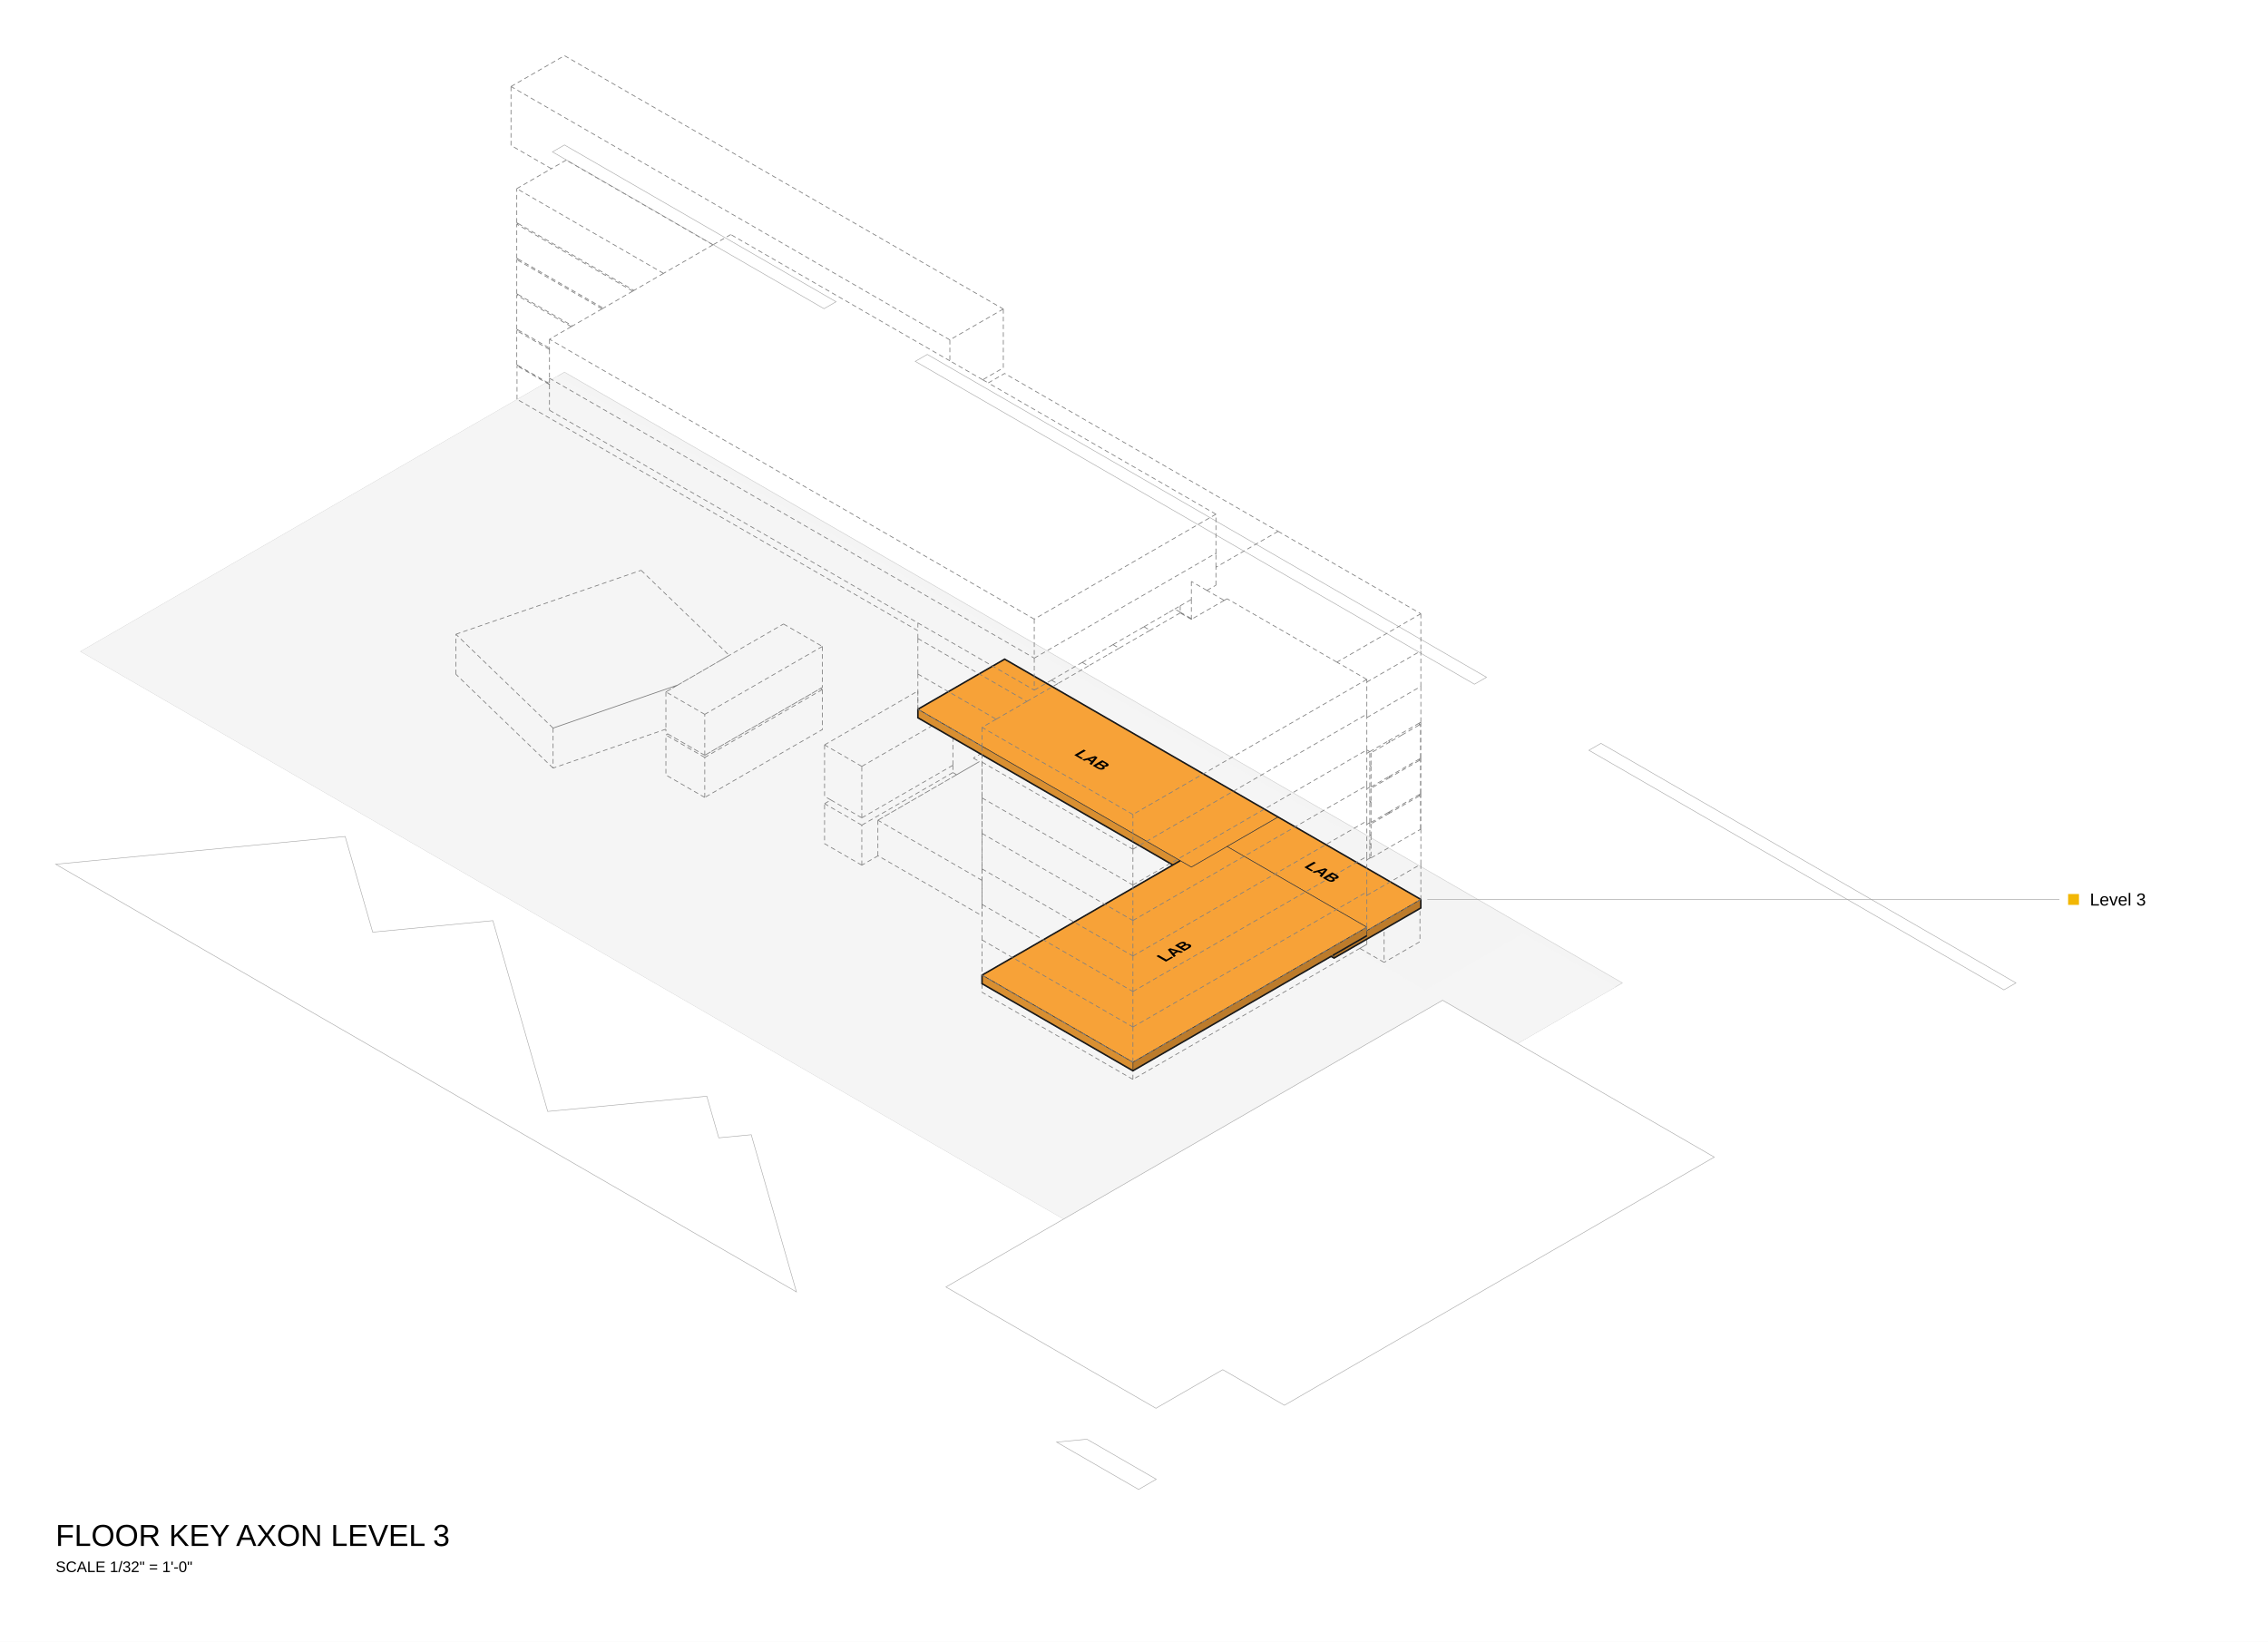
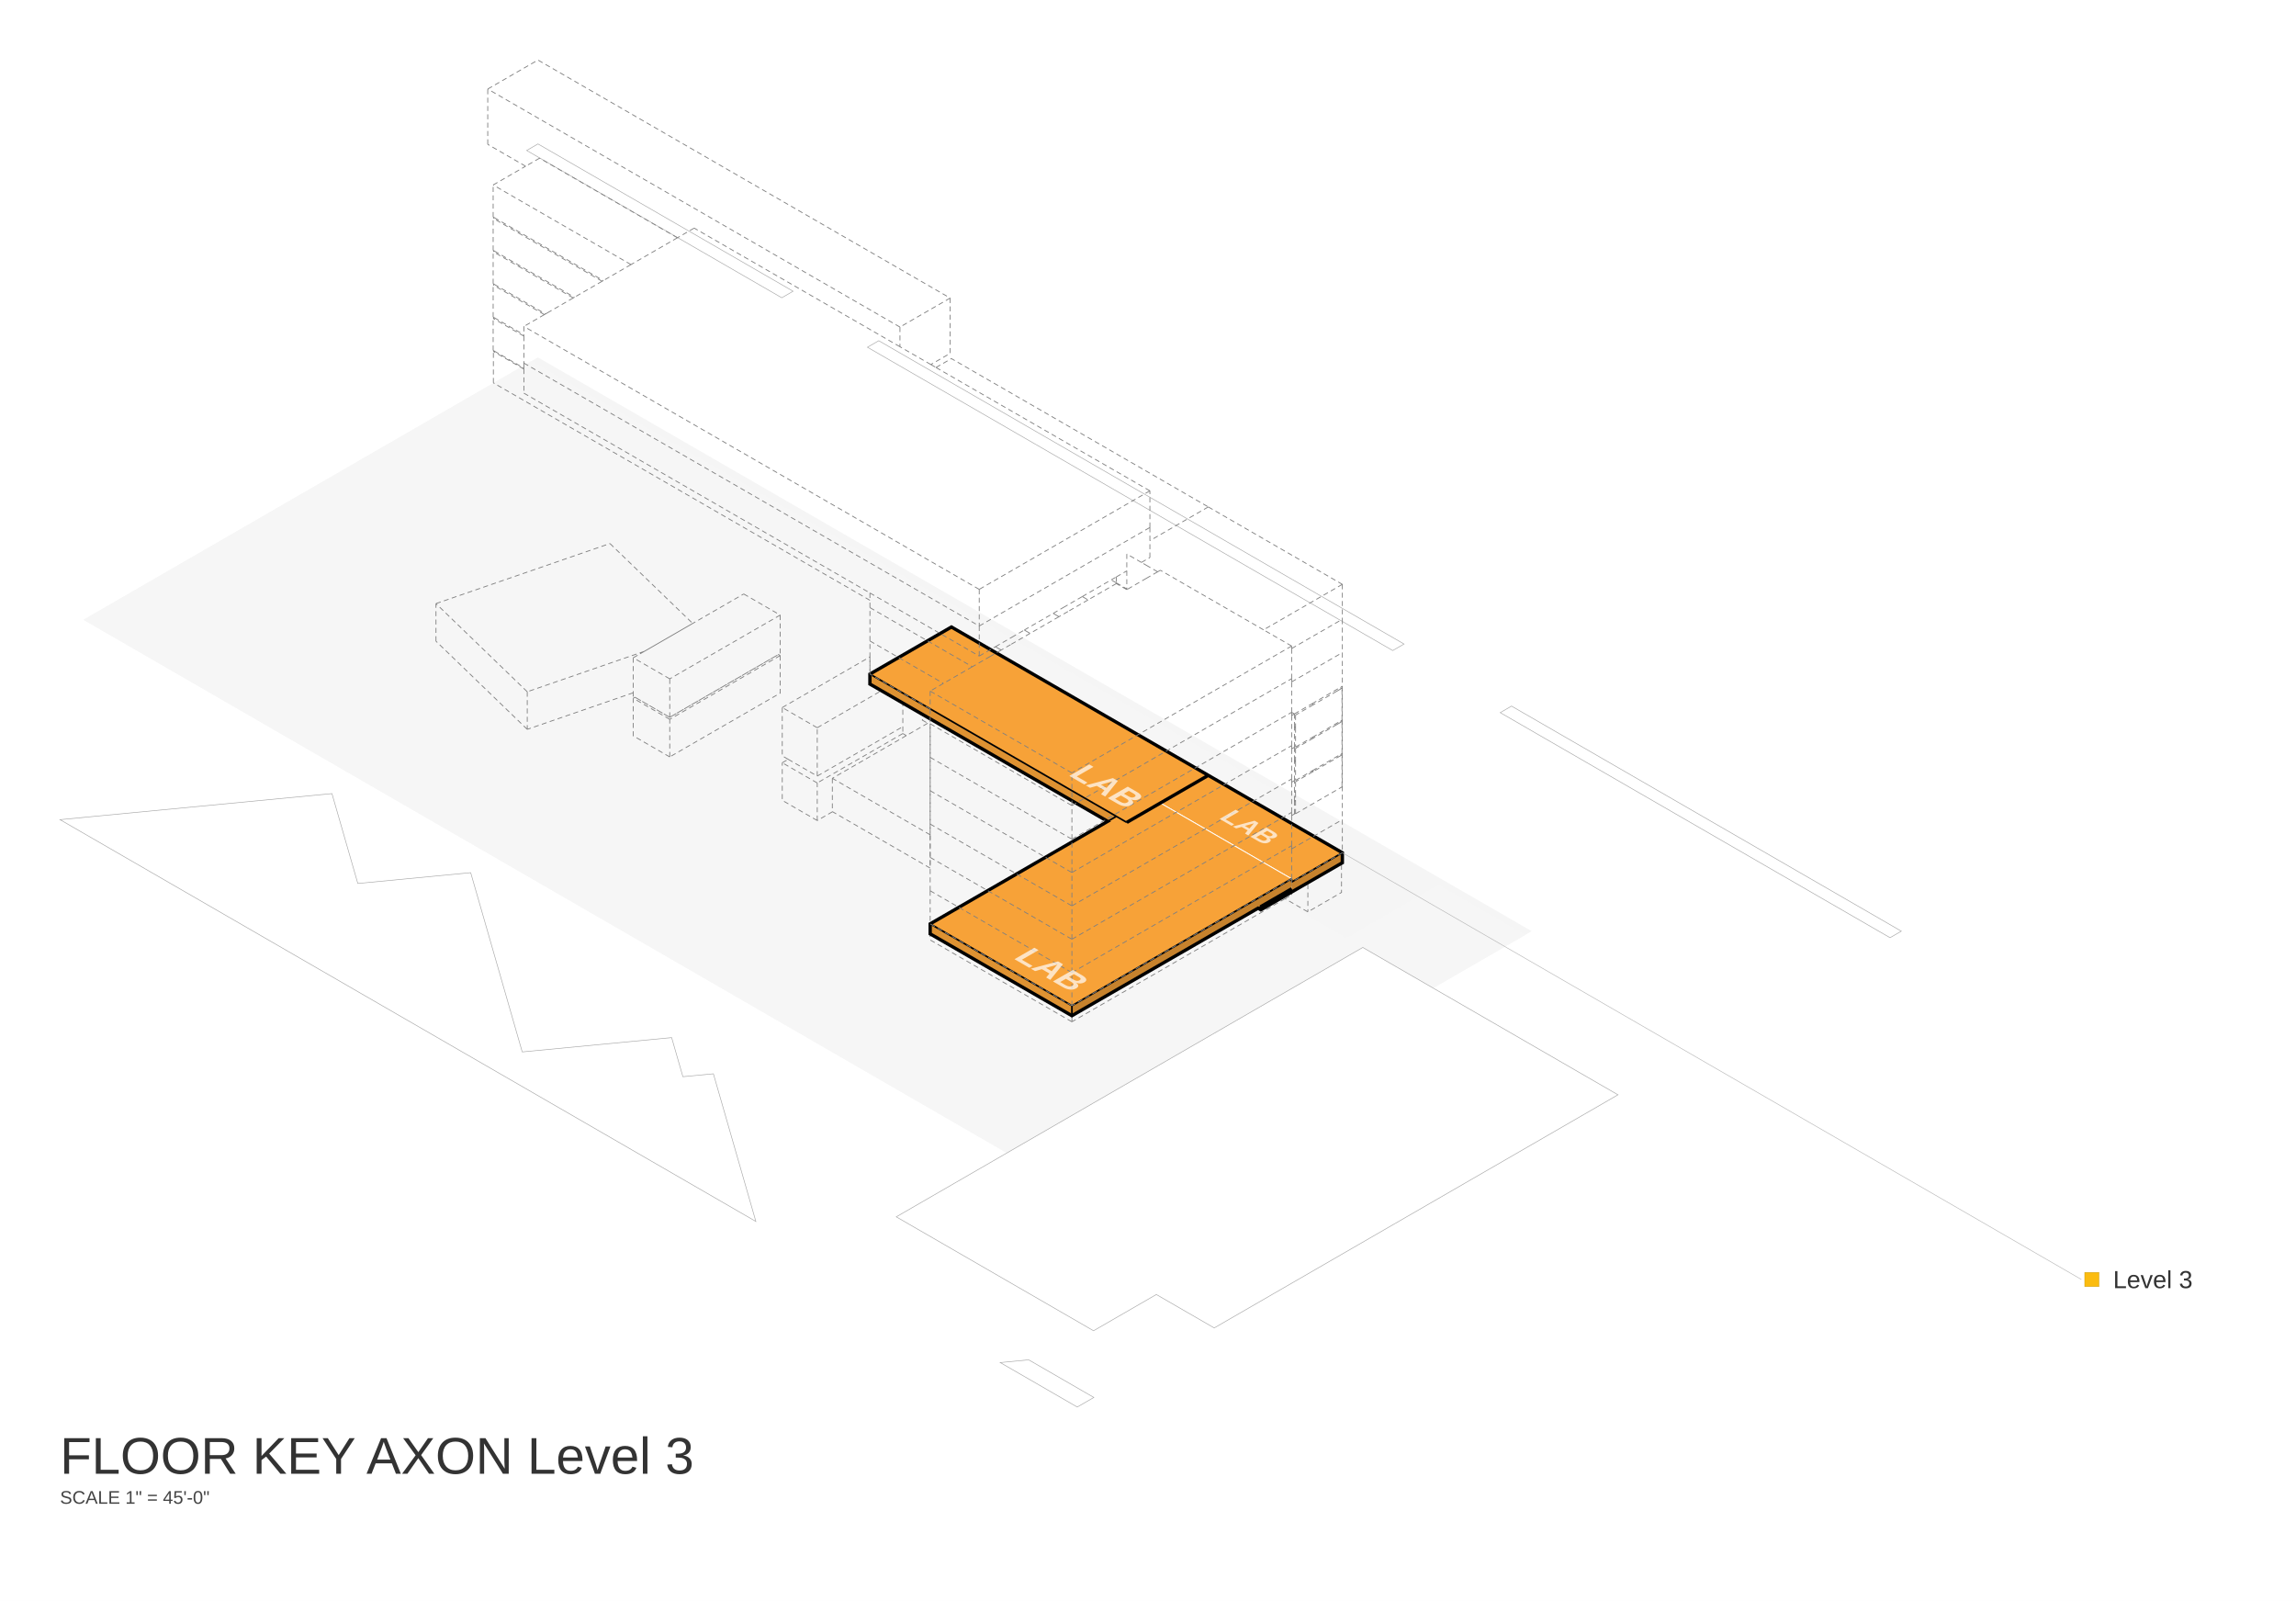
- <svg xmlns="http://www.w3.org/2000/svg" width="1467" height="1062" viewBox="0 0 1467 1062">
+ <svg xmlns="http://www.w3.org/2000/svg" width="1377" height="960" viewBox="0 0 1377 960">
  <rect width="100%" height="100%" fill="#FFFFFF" />
  <g id="AXON_SITE">
-     <path id="AXK_L3_SITE" fill="#F4F4F4" stroke="#CCCCCC" stroke-width="0.35" fill-rule="evenodd" d="M736.469,816.464 L52.187,421.397 L365.113,240.731 L1049.395,635.798 Z" />
-     <path id="AXK_L3_BG_000" fill="#F5F5F5" stroke="none" stroke-width="0.35" fill-rule="evenodd" d="M360.764,243.241 L871.797,538.283 L869.84,539.413 L868.597,540.131 L808.293,574.947 L921.776,640.466 L982.081,605.65 L983.5,604.83 L985.28,603.802 L1045.047,638.308 L736.469,816.464 L52.187,421.397 Z" />
+     <path id="AXK_L3_SITE" fill="#F5F5F5" stroke="none" stroke-width="0" fill-rule="evenodd" d="M646.061,715.731 L50.097,371.655 L322.635,214.307 L918.598,558.383 Z" />
+     <path id="AXK_L3_BG_000" fill="#F6F6F6" stroke="none" stroke-width="0.35" fill-rule="evenodd" d="M318.848,216.493 L763.922,473.454 L762.217,474.439 L761.135,475.063 L708.615,505.386 L807.451,562.449 L859.972,532.126 L861.208,531.412 L862.758,530.517 L914.811,560.569 L646.061,715.731 L50.097,371.655 Z" />
  </g>
  <g id="AXON_CONTEXT">
-     <path id="AXK_L3_CONTEXT_001" fill="#FFFFFF" stroke="#A6A6A6" stroke-width="0.35" fill-rule="evenodd" d="M36,559.02 L59.087,556.799 L223.26,541.068 L241.059,602.955 L318.792,595.506 L354.282,718.934 L457.174,709.074 L464.915,735.994 L485.924,733.984 L503.27,794.302 L515.168,835.665 Z M683.428,932.809 L703.026,930.93 L747.895,956.835 L736.469,963.432 Z" />
-     <path id="AXK_L3_CONTEXT_002" fill="#FFFFFF" stroke="#A6A6A6" stroke-width="0.35" fill-rule="evenodd" d="M1296.171,640.291 L1198.67,584 L1027.743,485.316 L1035.526,480.823 L1303.953,635.798 Z" />
-     <path id="AXK_L3_CONTEXT_003" fill="#FFFFFF" stroke="#A6A6A6" stroke-width="0.35" fill-rule="evenodd" d="M961.499,438.084 L953.716,442.577 L592.006,233.745 L599.789,229.252 Z M540.784,195.186 L533.002,199.679 L357.33,98.256 L365.113,93.763 Z" />
-     <path id="AXK_L3_CONTEXT_004" fill="#FFFFFF" stroke="#A6A6A6" stroke-width="0.35" fill-rule="evenodd" d="M830.79,908.976 L790.927,885.961 L747.702,910.917 L613.522,833.449 L611.847,832.481 L652.316,809.117 L890.411,671.654 L922.434,653.165 L933.103,647.005 L1108.822,748.456 Z" />
+     <path id="AXK_L3_CONTEXT_001" fill="#FFFFFF" stroke="#A6A6A6" stroke-width="0.35" fill-rule="evenodd" d="M36,491.515 L56.107,489.58 L199.09,475.88 L214.593,529.779 L282.293,523.291 L313.201,630.789 L402.814,622.201 L409.556,645.647 L427.854,643.897 L442.96,696.429 L453.323,732.454 Z M599.866,817.059 L616.934,815.423 L656.012,837.985 L646.061,843.73 Z" />
+     <path id="AXK_L3_CONTEXT_002" fill="#FFFFFF" stroke="#A6A6A6" stroke-width="0.35" fill-rule="evenodd" d="M1133.523,562.296 L1048.607,513.27 L899.741,427.324 L906.519,423.41 L1140.301,558.383 Z" />
+     <path id="AXK_L3_CONTEXT_003" fill="#FFFFFF" stroke="#A6A6A6" stroke-width="0.35" fill-rule="evenodd" d="M842.047,386.187 L835.268,390.101 L520.243,208.223 L527.022,204.309 Z M475.633,174.64 L468.855,178.554 L315.856,90.221 L322.635,86.308 Z" />
+     <path id="AXK_L3_CONTEXT_004" fill="#FFFFFF" stroke="#A6A6A6" stroke-width="0.35" fill-rule="evenodd" d="M728.208,796.302 L693.49,776.258 L655.844,797.993 L538.982,730.523 L537.523,729.681 L572.769,709.332 L780.134,589.611 L808.024,573.509 L817.316,568.144 L970.355,656.5 Z" />
  </g>
  <g id="AXON_GHOST_BELOW">
-     <path id="AXK_L3_GHOST_BELOW" fill="none" stroke="#808080" stroke-width="0.5" stroke-dasharray="3 2" fill-rule="evenodd" d="M414.69,368.894 L471.666,423.911 L465.891,427.246 M465.891,427.246 L438.413,443.11 L438.413,443.11 M438.413,443.11 L357.742,470.953 M357.742,470.953 L294.88,410.249 M294.88,410.249 L414.69,368.894 M294.88,436.131 L294.88,410.249 M357.742,470.953 L357.742,496.834 M357.742,496.834 L294.88,436.131 M357.742,470.953 L438.413,443.11 M438.413,443.11 L438.413,443.11 L430.725,447.549 M430.725,447.549 L430.725,471.645 M430.725,471.645 L357.742,496.834 M431.936,474.72 L455.859,488.531 M455.859,488.531 L530.726,445.307 L531.937,446.006 M531.937,446.006 L455.859,489.929 M455.859,489.929 L430.725,475.419 M430.725,475.419 L431.936,474.72 M531.937,446.006 L531.937,471.887 L455.859,515.811 M455.859,515.811 L455.859,489.929 M506.804,403.625 L531.937,418.136 M531.937,418.136 L455.859,462.059 M455.859,462.059 L430.725,447.549 M430.725,447.549 L438.413,443.11 M438.413,443.11 L438.413,443.11 M438.413,443.11 L465.891,427.246 M465.891,427.246 L506.804,403.625 M531.937,418.136 L531.937,444.608 L455.859,488.531 M455.859,488.531 L455.859,462.059 M455.859,515.811 L430.725,501.3 L430.725,475.419 M455.859,488.531 L430.725,474.02 L430.725,471.645 M537.449,517.465 L557.436,529.004 M557.436,529.004 L616.362,494.983 M616.362,494.983 L616.362,499.721 M616.362,499.721 L557.436,533.741 M557.436,533.741 L533.346,519.833 M533.346,519.833 L537.449,517.465 M557.436,559.623 L557.436,533.741 M616.362,499.721 L618.794,501.125 M618.794,501.125 L567.828,530.55 M567.828,530.55 L567.828,553.472 M567.828,553.472 L567.959,553.547 L557.436,559.623 M557.436,559.623 L533.346,545.715 L533.346,519.833 M557.436,529.004 L557.436,495.727 M557.436,495.727 L607.577,466.778 M607.577,466.778 L616.362,471.85 M616.362,471.85 L616.362,494.983 M593.708,446.97 L593.708,458.771 L607.577,466.778 M557.436,495.727 L533.346,481.819 M533.346,481.819 L593.708,446.97 M616.362,471.85 L635.195,482.723 L635.195,487.136 M635.195,487.136 L629.599,490.366 M629.599,490.366 L633.514,492.627 M633.514,492.627 L618.794,501.125 M635.195,487.136 L635.195,492.962 L635.195,516.107 L635.195,539.071 L635.195,562.035 L635.195,569.444 M635.195,569.444 L567.828,530.55 M567.828,530.55 L633.514,492.627 M537.449,517.465 L533.346,515.096 L533.346,481.819 M635.195,569.444 L635.195,584.999 L635.195,592.366 L567.828,553.472 M918.457,584.327 L895.281,597.708 M895.281,597.708 L893.376,596.608 M893.376,596.608 L916.551,583.227 L918.457,584.327 M879.574,613.442 L884.105,610.826 M884.105,610.826 L884.105,601.96 M884.105,601.96 L893.376,596.608 M895.281,597.708 L895.281,622.51 M895.281,622.51 L879.574,613.442 M918.457,584.327 L918.457,609.13 L895.281,622.51 M884.105,610.826 L732.794,698.185 M732.794,698.185 L732.794,687.107 M732.794,687.107 L884.105,599.748 L884.105,601.96 M732.794,698.185 L635.195,641.836 L635.195,630.758 L732.794,687.107" />
+     <path id="AXK_L3_GHOST_BELOW" fill="none" stroke="#808080" stroke-width="0.5" stroke-dasharray="3 2" fill-rule="evenodd" d="M365.813,325.928 L415.436,373.844 L386.474,390.565 M386.474,390.565 L316.216,414.814 M316.216,414.814 L261.467,361.946 M261.467,361.946 L365.813,325.928 M261.467,384.487 L261.467,361.946 M316.216,414.814 L316.216,437.355 M316.216,437.355 L261.467,384.487 M386.474,390.565 L379.779,394.431 M379.779,394.431 L379.779,415.417 M379.779,415.417 L316.216,437.355 M380.833,418.095 L401.668,430.124 M401.668,430.124 L466.872,392.478 L467.927,393.087 M467.927,393.087 L401.668,431.342 M401.668,431.342 L379.779,418.704 M379.779,418.704 L380.833,418.095 M467.927,393.087 L467.927,415.628 L401.668,453.882 M401.668,453.882 L401.668,431.342 M446.038,356.176 L467.927,368.814 M467.927,368.814 L401.668,407.068 M401.668,407.068 L379.779,394.431 M379.779,394.431 L446.038,356.176 M467.927,368.814 L467.927,391.869 L401.668,430.124 M401.668,430.124 L401.668,407.068 M401.668,453.882 L379.779,441.245 L379.779,418.704 M401.668,430.124 L379.779,417.486 L379.779,415.417 M472.728,455.323 L490.135,465.373 M490.135,465.373 L541.455,435.743 M541.455,435.743 L541.455,439.869 M541.455,439.869 L541.455,439.869 M541.455,439.869 L490.135,469.499 M490.135,469.499 L469.155,457.386 M469.155,457.386 L472.728,455.323 M490.135,492.04 L490.135,469.499 M541.455,439.869 L543.574,441.092 M543.574,441.092 L499.186,466.719 M499.186,466.719 L499.186,486.683 M499.186,486.683 L499.3,486.748 M499.3,486.748 L490.135,492.04 M490.135,492.04 L469.155,479.927 L469.155,457.386 M490.135,465.373 L490.135,436.391 M490.135,436.391 L533.804,411.179 M533.804,411.179 L541.455,415.596 M541.455,415.596 L541.455,435.743 M521.725,393.927 L521.725,404.205 L533.804,411.179 M490.135,436.391 L469.155,424.278 M469.155,424.278 L521.725,393.927 M541.455,415.596 L557.858,425.066 L557.858,428.909 M557.858,428.909 L552.984,431.722 M552.984,431.722 L556.394,433.691 M556.394,433.691 L543.574,441.092 M543.574,441.092 L541.455,439.869 M557.858,428.909 L557.858,433.982 L557.858,454.14 L557.858,474.14 L557.858,494.14 L557.858,500.593 M557.858,500.593 L499.186,466.719 M472.728,455.323 L469.155,453.26 L469.155,424.278 M557.858,500.593 L557.858,514.141 L557.858,520.556 L499.3,486.748 M804.56,513.556 L784.375,525.209 M784.375,525.209 L782.716,524.251 M782.716,524.251 L802.9,512.598 L804.56,513.556 M770.696,538.913 L774.642,536.635 M774.642,536.635 L774.642,528.913 M774.642,528.913 L782.716,524.251 M784.375,525.209 L784.375,546.81 M784.375,546.81 L770.696,538.913 M804.56,513.556 L804.56,535.157 L784.375,546.81 M770.696,538.913 L642.86,612.718 M642.86,612.718 L642.86,603.07 M642.86,603.07 L774.642,526.986 L774.642,528.913 M642.86,612.718 L557.858,563.642 L557.858,553.994 L642.86,603.07" />
  </g>
  <g id="PD_PROGRAM">
-     <path id="AXK_L3_L3_L01_LAB_01_TOP" fill="#F7A238" stroke="#333333" stroke-width="0.35" fill-rule="evenodd" d="M826.724,528.497 L793.709,547.558 L770.601,560.9 L763.398,556.741 L763.398,556.741 L593.708,458.771 L649.831,426.369 Z" />
-     <path id="AXK_L3_L3_L01_LAB_01_SIDE_001" fill="#D98F31" stroke="#333333" stroke-width="0.35" fill-rule="evenodd" d="M593.708,464.283 L593.708,458.771 L763.398,556.741 L758.625,559.497 Z" />
-     <path id="AXK_L3_L3_L03_LAB_01_TOP" fill="#F7A238" stroke="#333333" stroke-width="0.35" fill-rule="evenodd" d="M919.036,581.793 L884.105,601.96 L884.105,599.748 L793.709,547.558 L826.724,528.497 Z" />
-     <path id="AXK_L3_L3_L03_LAB_01_SIDE_003" fill="#BC7B2B" stroke="#333333" stroke-width="0.35" fill-rule="evenodd" d="M919.036,581.793 L919.036,587.304 L862.913,619.707 L862.913,617.495 L884.105,605.259 L884.105,601.96 Z" />
-     <path id="AXK_L3_L3_L03_LAB_01_SIDE_002" fill="#D98F31" stroke="#333333" stroke-width="0.35" fill-rule="evenodd" d="M862.913,619.707 L860.997,618.601 L862.913,617.495 Z" />
-     <path id="AXK_L3_L3_L02_LAB_01_TOP" fill="#F7A238" stroke="#333333" stroke-width="0.35" fill-rule="evenodd" d="M884.105,599.748 L732.794,687.107 L635.195,630.758 L763.398,556.741 L770.601,560.9 L793.709,547.558 Z" />
-     <path id="AXK_L3_L3_L02_LAB_01_SIDE_002" fill="#BC7B2B" stroke="#333333" stroke-width="0.35" fill-rule="evenodd" d="M884.105,599.748 L884.105,605.259 L732.794,692.618 L732.794,687.107 Z" />
-     <path id="AXK_L3_L3_L02_LAB_01_SIDE_001" fill="#D98F31" stroke="#333333" stroke-width="0.35" fill-rule="evenodd" d="M635.195,636.27 L732.794,692.618 L732.794,687.107 L635.195,630.758 Z" />
-   </g>
-   <g id="AXON_OUTLINE">
-     <path id="AXK_L3_OUTLINE" fill="none" stroke="#1A1A1A" stroke-width="1" fill-rule="evenodd" d="M862.913,619.707 L860.997,618.601 L732.794,692.618 L635.195,636.27 L635.195,630.758 L763.398,556.741 L763.398,556.741 L758.625,559.497 L593.708,464.283 L593.708,458.771 L649.831,426.369 L826.724,528.497 L919.036,581.793 L919.036,587.304 Z M884.105,605.259 L862.1,617.964 L862.913,617.495 Z" />
+     <path id="AXK_L3_L3_L01_LAB_01_TOP" fill="#F7A238" stroke="#FFFFFF" stroke-width="0.5" fill-rule="evenodd" d="M724.667,464.931 L675.787,493.152 L521.725,404.205 L570.605,375.985 Z" />
+     <path id="AXK_L3_L3_L01_LAB_01_SIDE_001" fill="#DE9232" stroke="none" stroke-width="0" fill-rule="evenodd" d="M521.725,410.205 L521.725,404.205 L675.787,493.152 L669.514,489.53 L664.318,492.53 Z" />
+     <path id="AXK_L3_L3_L03_LAB_01_TOP" fill="#F7A238" stroke="#FFFFFF" stroke-width="0.5" fill-rule="evenodd" d="M805.064,511.348 L774.642,528.913 L774.642,526.986 L695.913,481.532 L724.667,464.931 Z" />
+     <path id="AXK_L3_L3_L03_LAB_01_SIDE_003" fill="#C6822D" stroke="none" stroke-width="0" fill-rule="evenodd" d="M805.064,511.348 L805.064,517.349 L756.185,545.569 L756.185,543.642 L774.642,532.986 L774.642,528.913 Z" />
+     <path id="AXK_L3_L3_L03_LAB_01_SIDE_002" fill="#DE9232" stroke="none" stroke-width="0" fill-rule="evenodd" d="M756.185,545.569 L754.516,544.606 L756.185,543.642 Z" />
+     <path id="AXK_L3_L3_L02_LAB_01_TOP" fill="#F7A238" stroke="#FFFFFF" stroke-width="0.5" fill-rule="evenodd" d="M774.642,526.986 L642.86,603.07 L557.858,553.994 L669.514,489.53 L675.787,493.152 L695.913,481.532 Z" />
+     <path id="AXK_L3_L3_L02_LAB_01_SIDE_002" fill="#C6822D" stroke="none" stroke-width="0" fill-rule="evenodd" d="M774.642,526.986 L774.642,532.986 L642.86,609.07 L642.86,603.07 Z" />
+     <path id="AXK_L3_L3_L02_LAB_01_SIDE_001" fill="#DE9232" stroke="none" stroke-width="0" fill-rule="evenodd" d="M557.858,559.994 L642.86,609.07 L642.86,603.07 L557.858,553.994 Z" />
+     <path id="AXK_L3_FOLDS" fill="none" stroke="#000000" stroke-width="1" fill-rule="evenodd" d="M774.642,526.986 L642.86,603.07 M642.86,603.07 L557.858,553.994 M557.858,553.994 L664.318,492.53 M664.318,492.53 L669.514,489.53 M669.514,489.53 L675.787,493.152 M675.787,493.152 L695.913,481.532 L724.667,464.931 M724.667,464.931 L805.064,511.348 M805.064,511.348 L774.642,528.913 M774.642,528.913 L774.642,526.986 M724.667,464.931 L675.787,493.152 M675.787,493.152 L521.725,404.205 M521.725,404.205 L570.605,375.985 L724.667,464.931 M557.858,559.994 L557.858,553.994 M642.86,603.07 L642.86,609.07 M642.86,609.07 L557.858,559.994 M756.185,545.569 L754.516,544.606 M754.516,544.606 L755.958,543.773 M755.958,543.773 L756.185,543.642 M756.185,543.642 L756.185,545.569 M521.725,410.205 L521.725,404.205 M669.514,489.53 L664.318,492.53 L664.318,492.53 M664.318,492.53 L521.725,410.205 M805.064,511.348 L805.064,517.349 L756.185,545.569 M756.185,543.642 L774.642,532.986 L755.958,543.773 M754.516,544.606 L642.86,609.07" />
+     <path id="AXK_L3_OUTLINE" fill="none" stroke="#000000" stroke-width="2" fill-rule="evenodd" d="M756.185,545.569 L754.516,544.606 L642.86,609.07 L557.858,559.994 L557.858,553.994 L664.318,492.53 L521.725,410.205 L521.725,404.205 L570.605,375.985 L724.667,464.931 L805.064,511.348 L805.064,517.349 Z M724.667,464.931 L675.787,493.152 L695.913,481.532 Z M774.642,532.986 L755.958,543.773 L756.185,543.642 Z" />
  </g>
  <g id="AXON_GHOST_ABOVE">
-     <path id="AXK_L3_GHOST_ABOVE" fill="none" stroke="#808080" stroke-width="0.5" stroke-dasharray="3 2" fill-rule="evenodd" d="M334.415,236.628 L334.947,236.321 M334.947,236.321 L355.419,248.14 M355.419,248.14 L355.419,248.754 M355.419,248.754 L334.415,236.628 M334.415,258.272 L334.415,236.628 M355.419,248.754 L355.419,265.352 M355.419,265.352 L593.708,402.927 M593.708,402.927 L593.708,407.968 M593.708,407.968 L334.415,258.272 M614.389,219.849 L330.532,55.965 M330.532,55.965 L365.113,36 L648.97,199.883 M648.97,199.883 L614.389,219.849 M330.532,94.046 L330.532,55.965 M614.389,219.849 L614.389,233.393 M614.389,233.393 L472.698,151.714 M472.698,151.714 L461.161,158.374 M461.161,158.374 L366.23,103.566 M366.23,103.566 L356.626,109.111 M356.626,109.111 L330.532,94.046 M335.057,213.42 L355.419,225.176 M355.419,225.176 L355.419,226.098 M355.419,226.098 L334.258,213.881 M334.258,213.881 L335.057,213.42 M334.258,235.923 L334.258,213.881 M355.419,226.098 L355.419,244.654 M355.419,244.654 L355.419,248.14 M334.947,236.321 L334.258,235.923 M335.057,190.456 L370.326,210.818 M370.326,210.818 L369.883,211.073 M369.883,211.073 L369.527,211.279 M369.527,211.279 L334.258,190.917 M334.258,190.917 L335.057,190.456 M334.258,212.959 L334.258,190.917 M369.527,211.279 L355.419,219.424 M355.419,219.424 L355.419,225.176 M335.057,213.42 L334.258,212.959 M334.258,167.953 L335.057,167.492 M335.057,167.492 L390.213,199.336 M390.213,199.336 L389.415,199.797 M389.415,199.797 L334.258,167.953 M334.258,189.995 L334.258,167.953 M389.415,199.797 L370.326,210.818 M335.057,190.456 L334.258,189.995 M335.057,144.528 L410.101,187.854 M410.101,187.854 L409.302,188.315 M409.302,188.315 L334.258,144.989 M334.258,144.989 L335.057,144.528 M334.258,167.031 L334.258,144.989 M409.302,188.315 L390.267,199.305 M390.267,199.305 L390.213,199.336 M335.057,167.492 L334.258,167.031 M334.258,122.025 L356.626,109.111 M461.161,158.374 L429.19,176.833 M429.19,176.833 L334.258,122.025 M593.708,458.771 L593.708,435.976 M593.708,435.976 L644.338,465.207 M644.338,465.207 L635.195,470.486 M635.195,470.486 L635.195,482.723 M635.195,482.723 L593.708,458.771 M334.258,144.066 L334.258,122.025 M429.19,176.833 L410.101,187.854 M335.057,144.528 L334.258,144.066 M593.708,435.976 L593.708,413.012 M593.708,413.012 L664.226,453.725 M664.226,453.725 L644.338,465.207 M648.97,199.883 L648.97,237.964 L635.654,245.652 M635.654,245.652 L614.389,233.393 M593.708,413.012 L593.708,407.968 M593.708,402.927 L668.982,446.386 M668.982,446.386 L680.136,439.946 M680.136,439.946 L683.805,442.065 M683.805,442.065 L684.113,442.243 M684.113,442.243 L664.226,453.725 M680.136,439.946 L700.023,428.464 M700.023,428.464 L703.637,430.551 M703.637,430.551 L704.001,430.761 M704.001,430.761 L700.065,433.033 M700.065,433.033 L684.113,442.243 M700.023,428.464 L719.911,416.982 M719.911,416.982 L723.889,419.279 M723.889,419.279 L716.042,423.809 M716.042,423.809 L704.001,430.761 M898.227,525.672 L898.778,525.989 M898.778,525.989 L886.814,532.896 M886.814,532.896 L886.814,540.395 M886.814,540.395 L886.021,539.937 M886.021,539.937 L886.021,532.131 M886.021,532.131 L886.021,518.625 M886.021,518.625 L886.324,518.8 M886.324,518.8 L886.814,519.083 M886.814,519.083 L886.814,531.974 M886.814,531.974 L897.979,525.528 M897.979,525.528 L898.227,525.672 M719.911,416.982 L739.955,405.41 M739.955,405.41 L743.683,407.562 M743.683,407.562 L743.933,407.706 M743.933,407.706 L723.889,419.279 M886.814,540.395 L886.814,545.606 M886.814,545.606 L886.021,546.064 M886.021,546.064 L886.021,539.937 M886.814,545.606 L886.814,545.914 M886.814,545.914 L886.021,546.372 M886.021,546.372 L886.021,546.064 M897.979,525.528 L898.191,525.406 M898.191,525.406 L898.365,525.305 M898.365,525.305 L899.164,525.766 M899.164,525.766 L898.778,525.989 M886.021,518.625 L886.021,518.178 M886.021,518.178 L886.814,518.636 M886.814,518.636 L886.814,519.083 M826.724,343.694 L786.501,366.917 M786.501,366.917 L786.501,358.599 M786.501,358.599 L786.501,357.84 M786.501,357.84 L786.501,332.609 M786.501,332.609 L639.206,247.7 M639.206,247.7 L649.831,241.565 L826.724,343.694 M759.843,393.928 L763.398,391.876 M763.398,391.876 L763.398,395.98 M763.398,395.98 L770.601,400.139 M763.398,395.98 L759.843,393.928 M886.021,518.178 L886.021,509.167 M886.021,509.167 L886.021,495.214 M886.021,495.214 L886.182,495.307 M886.182,495.307 L886.368,495.414 M886.368,495.414 L886.814,495.672 M886.814,495.672 L886.814,509.01 M886.814,509.01 L898.365,502.341 M898.365,502.341 L898.507,502.423 M898.507,502.423 L898.757,502.567 M898.757,502.567 L898.949,502.678 M898.949,502.678 L899.164,502.802 M899.164,502.802 L886.814,509.932 M886.814,509.932 L886.814,518.636 M898.365,525.305 L917.992,513.974 M917.992,513.974 L917.992,514.896 M917.992,514.896 L899.164,525.766 M739.955,405.41 L756.323,395.96 M756.323,395.96 L759.843,393.928 M770.601,400.139 L770.601,400.627 M770.601,400.627 L763.398,396.468 M763.398,396.468 L743.933,407.706 M668.982,400.458 L355.419,219.424 M635.654,245.652 L639.206,247.7 M786.501,332.609 L668.982,400.458 M886.021,495.214 L886.021,486.202 M886.021,486.202 L898.104,479.226 M898.104,479.226 L899.164,479.838 M899.164,479.838 L886.814,486.968 M886.814,486.968 L886.814,495.672 M898.365,502.341 L917.992,491.01 M917.992,491.01 L917.992,491.932 M917.992,491.932 L899.164,502.802 M919.036,581.793 L884.105,601.96 L884.105,599.748 M884.105,599.748 L884.105,579.165 M884.105,579.165 L919.036,558.998 M919.036,558.998 L919.036,581.793 M886.814,545.914 L886.814,554.637 M886.814,554.637 L886.021,555.095 M886.021,555.095 L886.021,546.372 M898.104,479.226 L917.992,467.744 M917.992,467.744 L917.992,468.968 M917.992,468.968 L906.97,475.331 M906.97,475.331 L899.164,479.838 M355.419,244.654 L668.982,425.688 M668.982,425.688 L668.982,446.386 M919.036,536.034 L918.786,536.178 M918.786,536.178 L918.786,514.438 M918.786,514.438 L917.992,514.896 M917.992,513.974 L918.786,513.516 M918.786,513.516 L918.786,513.214 M918.786,513.214 L919.036,513.07 M919.036,513.07 L919.036,536.034 M919.036,536.034 L919.036,558.998 M884.105,579.165 L884.105,576.953 M884.105,576.953 L884.105,556.201 M884.105,556.201 L886.021,555.095 M886.814,554.637 L886.814,554.938 M886.814,554.938 L918.786,536.48 M918.786,536.48 L918.786,536.178 M668.982,400.458 L668.982,425.688 M918.786,513.214 L918.786,491.474 M918.786,491.474 L917.992,491.932 M917.992,491.01 L918.786,490.551 M918.786,490.551 L918.786,490.25 M918.786,490.25 L919.036,490.105 M919.036,490.105 L919.036,513.07 M770.601,400.139 L771.024,400.383 M771.024,400.383 L770.601,400.627 M791.423,388.118 L791.846,388.362 M918.786,490.25 L918.786,468.51 M918.786,468.51 L917.992,468.968 M917.992,467.744 L919.036,467.141 M919.036,467.141 L919.036,490.105 M884.105,556.201 L884.105,553.989 M884.105,553.989 L884.105,533.237 M884.105,533.237 L886.021,532.131 M763.398,391.876 L770.601,387.717 M770.601,387.717 L770.601,400.139 M884.105,533.237 L884.105,531.025 M884.105,531.025 L884.105,510.273 M884.105,510.273 L886.021,509.167 M884.105,599.748 L732.794,687.107 M732.794,687.107 L732.794,664.311 M732.794,664.311 L884.105,576.953 M884.105,510.273 L884.105,508.061 M884.105,508.061 L884.105,487.308 M884.105,487.308 L886.021,486.202 M732.794,664.311 L732.794,641.347 M732.794,641.347 L884.105,553.989 M886.021,486.202 L884.105,485.097 M884.105,485.097 L884.105,464.164 M884.105,464.164 L919.036,443.996 M919.036,443.996 L919.036,467.141 M919.036,396.989 L864.776,428.316 M864.776,428.316 L793.709,387.286 M793.709,387.286 L791.846,388.362 M791.423,388.118 L780.665,381.906 M780.665,381.906 L786.501,378.537 M786.501,378.537 L786.501,366.917 M826.724,343.694 L919.036,396.989 M884.105,487.308 L884.105,485.097 M732.794,687.107 L635.195,630.758 L635.195,607.963 M635.195,607.963 L732.794,664.311 M668.982,425.688 L786.501,357.84 M780.665,381.906 L770.601,376.096 M770.601,376.096 L770.601,387.717 M732.794,641.347 L732.794,618.383 M732.794,618.383 L884.105,531.025 M884.105,464.164 L884.105,461.952 M884.105,461.952 L884.105,441.2 M884.105,441.2 L919.036,421.032 M919.036,421.032 L919.036,443.996 M791.846,388.362 L771.024,400.383 M635.195,607.963 L635.195,584.999 M635.195,584.999 L732.794,641.347 M732.794,618.383 L732.794,595.419 M732.794,595.419 L884.105,508.061 M919.036,396.989 L919.036,421.032 M884.105,441.2 L884.105,439.476 M884.105,439.476 L864.776,428.316 M635.195,584.999 L635.195,562.035 M635.195,562.035 L732.794,618.383 M732.794,595.419 L732.794,572.455 M732.794,572.455 L884.105,485.097 M884.105,439.476 L732.794,526.834 M732.794,526.834 L635.195,470.486 M635.195,562.035 L635.195,539.071 M635.195,539.071 L732.794,595.419 M732.794,572.455 L732.794,549.31 M732.794,549.31 L884.105,461.952 M635.195,539.071 L635.195,516.107 M635.195,516.107 L732.794,572.455 M732.794,549.31 L732.794,526.834 M635.195,516.107 L635.195,492.962 M635.195,492.962 L732.794,549.31 M635.195,482.723 L635.195,492.962" />
+     <path id="AXK_L3_GHOST_ABOVE" fill="none" stroke="#808080" stroke-width="0.5" stroke-dasharray="3 2" fill-rule="evenodd" d="M296.363,210.466 L314.193,220.759 M314.193,220.759 L314.193,221.294 M314.193,221.294 L295.899,210.733 M295.899,210.733 L296.363,210.466 M295.899,229.584 L295.899,210.733 M314.193,221.294 L314.193,235.75 M314.193,235.75 L521.725,355.568 M521.725,355.568 L521.725,359.958 M521.725,359.958 L295.899,229.584 M539.737,196.12 L292.517,53.388 M292.517,53.388 L322.635,36 L569.855,178.731 M569.855,178.731 L539.737,196.12 M292.517,86.554 L292.517,53.388 M539.737,196.12 L539.737,207.916 M539.737,207.916 L416.334,136.779 M416.334,136.779 L406.286,142.58 M406.286,142.58 L323.607,94.846 M323.607,94.846 L315.243,99.675 M315.243,99.675 L292.517,86.554 M296.458,190.521 L314.193,200.759 M314.193,200.759 L314.193,201.562 M314.193,201.562 L295.763,190.922 M295.763,190.922 L296.458,190.521 M295.763,210.119 L295.763,190.922 M314.193,201.562 L314.193,217.724 M314.193,217.724 L314.193,220.759 M296.363,210.466 L295.763,210.119 M295.763,170.922 L296.458,170.52 M296.458,170.52 L327.175,188.254 M327.175,188.254 L326.479,188.656 M326.479,188.656 L295.763,170.922 M343.8,178.656 L313.084,160.922 M295.763,190.119 L295.763,170.922 M326.479,188.656 L314.193,195.75 M314.193,195.75 L314.193,200.759 M296.458,190.521 L295.763,190.119 M295.763,150.922 L296.458,150.52 M296.458,150.52 L344.496,178.254 M344.496,178.254 L343.8,178.656 M313.084,160.922 L295.763,150.922 M361.121,168.656 L313.084,140.922 M295.763,170.119 L295.763,150.922 M343.8,178.656 L329.397,186.971 M329.397,186.971 L327.175,188.254 M296.458,170.52 L295.763,170.119 M295.763,130.922 L296.458,130.52 M296.458,130.52 L361.816,168.254 M361.816,168.254 L361.121,168.656 M313.084,140.922 L295.763,130.922 M295.763,150.119 L295.763,130.922 M361.121,168.656 L344.496,178.254 M296.458,150.52 L295.763,150.119 M295.763,110.922 L315.243,99.675 M406.286,142.58 L378.442,158.656 M378.442,158.656 L295.763,110.922 M521.725,404.205 L521.725,384.352 M521.725,384.352 L565.821,409.81 M565.821,409.81 L557.858,414.408 M557.858,414.408 L557.858,425.066 M557.858,425.066 L521.725,404.205 M295.763,130.119 L295.763,110.922 M378.442,158.656 L361.816,168.254 M296.458,130.52 L295.763,130.119 M521.725,384.352 L521.725,364.352 M521.725,364.352 L583.142,399.81 M583.142,399.81 L565.821,409.81 M569.855,178.731 L569.855,211.897 L558.257,218.592 M558.257,218.592 L539.737,207.916 M521.725,364.352 L521.725,359.958 M521.725,355.568 L587.284,393.418 M587.284,393.418 L596.998,387.81 M596.998,387.81 L598.566,388.715 M598.566,388.715 L600.463,389.81 M600.463,389.81 L593.857,393.624 M593.857,393.624 L583.142,399.81 M596.998,387.81 L606.701,382.208 M606.701,382.208 L614.319,377.81 M614.319,377.81 L614.962,378.181 M614.962,378.181 L617.783,379.81 M617.783,379.81 L606.108,386.551 M606.108,386.551 L600.463,389.81 M614.319,377.81 L631.64,367.81 M631.64,367.81 L633.271,368.751 M633.271,368.751 L635.104,369.81 M635.104,369.81 L617.783,379.81 M776.397,456.383 L777.001,456.732 M777.001,456.732 L777.001,467.959 M777.001,467.959 L786.725,462.346 M786.725,462.346 L787.42,462.747 M787.42,462.747 L777.001,468.763 M777.001,468.763 L777.001,475.293 M777.001,475.293 L776.31,474.894 M776.31,474.894 L776.31,468.096 M776.31,468.096 L776.31,456.333 M776.31,456.333 L776.397,456.383 M631.64,367.81 L637.697,364.313 M637.697,364.313 L649.097,357.731 M649.097,357.731 L649.518,357.974 M649.518,357.974 L652.561,359.731 M652.561,359.731 L640.49,366.7 M640.49,366.7 L635.104,369.81 M777.001,475.293 L777.001,479.832 M777.001,479.832 L776.31,480.231 M776.31,480.231 L776.31,474.894 M777.001,479.832 L777.001,480.1 M777.001,480.1 L776.31,480.499 M776.31,480.499 L776.31,480.231 M786.725,462.346 L787.061,462.151 M787.061,462.151 L787.757,462.553 M787.757,462.553 L787.42,462.747 M776.31,456.333 L776.31,455.944 M776.31,455.944 L777.001,456.343 M777.001,456.343 L777.001,456.732 M724.667,303.98 L689.635,324.206 M689.635,324.206 L689.635,316.962 M689.635,316.962 L689.635,316.3 M689.635,316.3 L689.635,294.326 M689.635,294.326 L561.351,220.376 M561.351,220.376 L570.605,215.033 L724.667,303.98 M666.418,347.731 L669.514,345.943 M669.514,345.943 L669.514,349.518 M669.514,349.518 L666.418,347.731 M776.31,455.944 L776.31,448.096 M776.31,448.096 L776.31,435.944 M776.31,435.944 L777.001,436.343 M777.001,436.343 L777.001,447.959 M777.001,447.959 L787.061,442.151 M787.061,442.151 L787.123,442.187 M787.123,442.187 L787.164,442.21 M787.164,442.21 L787.242,442.255 M787.242,442.255 L787.757,442.553 M787.757,442.553 L777.001,448.762 M777.001,448.762 L777.001,456.343 M787.061,462.151 L804.155,452.282 M804.155,452.282 L804.155,453.086 M804.155,453.086 L787.757,462.553 M649.097,357.731 L666.418,347.731 M669.514,349.518 L675.787,353.14 M675.787,353.14 L675.787,353.565 M675.787,353.565 L669.514,349.943 M669.514,349.943 L652.561,359.731 M587.284,353.418 L314.193,195.75 M558.257,218.592 L561.351,220.376 M689.635,294.326 L587.284,353.418 M776.31,435.944 L776.31,428.096 M776.31,428.096 L786.834,422.02 M786.834,422.02 L787.757,422.553 M787.757,422.553 L777.001,428.762 M777.001,428.762 L777.001,436.343 M787.061,442.151 L804.155,432.282 M804.155,432.282 L804.155,433.085 M804.155,433.085 L801.812,434.438 M801.812,434.438 L787.757,442.553 M805.064,511.348 L774.642,528.913 L774.642,526.986 M774.642,526.986 L774.642,509.059 M774.642,509.059 L805.064,491.495 M805.064,491.495 L805.064,511.348 M777.001,480.1 L777.001,487.697 M777.001,487.697 L776.31,488.096 M776.31,488.096 L774.642,489.059 M776.31,488.096 L776.31,480.499 M786.834,422.02 L804.155,412.02 M804.155,412.02 L804.155,413.085 M804.155,413.085 L801.812,414.438 M801.812,414.438 L787.757,422.553 M314.193,217.724 L587.284,375.392 M587.284,375.392 L587.284,393.418 M804.846,471.621 L804.846,452.687 M804.846,452.687 L804.155,453.086 M804.155,452.282 L804.846,451.883 M804.846,451.883 L804.846,451.621 M804.846,451.621 L805.064,451.495 M805.064,451.495 L805.064,471.495 M805.064,471.495 L804.846,471.621 M805.064,471.495 L805.064,491.495 M774.642,509.059 L774.642,507.133 M774.642,507.133 L774.642,489.059 M777.001,487.697 L777.001,487.96 M777.001,487.96 L804.846,471.884 M804.846,471.884 L804.846,471.621 M587.284,353.418 L587.284,375.392 M804.846,451.621 L804.846,432.686 M804.846,432.686 L804.155,433.085 M804.155,432.282 L804.846,431.883 M804.846,431.883 L804.846,431.621 M804.846,431.621 L805.064,431.495 M805.064,431.495 L805.064,451.495 M675.787,353.14 L676.156,353.353 M676.156,353.353 L675.787,353.565 M804.846,431.621 L804.846,412.686 M804.846,412.686 L804.155,413.085 M804.155,412.02 L805.064,411.495 M805.064,411.495 L805.064,431.495 M774.642,489.059 L774.642,487.133 M774.642,487.133 L774.642,469.059 M774.642,469.059 L776.31,468.096 M669.514,345.943 L675.787,342.321 M675.787,342.321 L675.787,353.14 M774.642,469.059 L774.642,467.133 M774.642,467.133 L774.642,449.059 M774.642,449.059 L776.31,448.096 M774.642,526.986 L642.86,603.07 M642.86,603.07 L642.86,583.216 M642.86,583.216 L774.642,507.133 M774.642,449.059 L774.642,447.133 M774.642,447.133 L774.642,429.059 M774.642,429.059 L776.31,428.096 M642.86,583.216 L642.86,563.216 M642.86,563.216 L774.642,487.133 M776.31,428.096 L774.642,427.132 M774.642,427.132 L774.642,408.901 M774.642,408.901 L805.064,391.337 M805.064,391.337 L805.064,411.495 M805.064,350.397 L757.807,377.681 M757.807,377.681 L695.913,341.946 M695.913,341.946 L694.29,342.883 M694.29,342.883 L688.337,339.446 M688.337,339.446 L684.552,337.261 M684.552,337.261 L689.635,334.327 M689.635,334.327 L689.635,324.206 M724.667,303.98 L805.064,350.397 M774.642,429.059 L774.642,427.132 M642.86,603.07 L557.858,553.994 L557.858,534.141 M557.858,534.141 L642.86,583.216 M587.284,375.392 L689.635,316.3 M684.552,337.261 L675.787,332.2 M675.787,332.2 L675.787,342.321 M642.86,563.216 L642.86,543.216 M642.86,543.216 L774.642,467.133 M774.642,408.901 L774.642,406.975 M774.642,406.975 L774.642,388.901 M774.642,388.901 L805.064,371.337 M805.064,371.337 L805.064,391.337 M694.29,342.883 L687.61,346.74 M687.61,346.74 L676.156,353.353 M557.858,534.141 L557.858,514.141 M557.858,514.141 L642.86,563.216 M642.86,543.216 L642.86,523.216 M642.86,523.216 L774.642,447.133 M805.064,350.397 L805.064,371.337 M774.642,388.901 L774.642,387.4 M774.642,387.4 L757.807,377.681 M557.858,514.141 L557.858,494.14 M557.858,494.14 L642.86,543.216 M642.86,523.216 L642.86,503.216 M642.86,503.216 L774.642,427.132 M774.642,387.4 L642.86,463.483 M642.86,463.483 L557.858,414.408 M557.858,494.14 L557.858,474.14 M557.858,474.14 L642.86,523.216 M642.86,503.216 L642.86,483.058 M642.86,483.058 L774.642,406.975 M557.858,474.14 L557.858,454.14 M557.858,454.14 L642.86,503.216 M642.86,483.058 L642.86,463.483 M557.858,454.14 L557.858,433.982 M557.858,433.982 L642.86,483.058 M557.858,425.066 L557.858,433.982" />
  </g>
  <g id="PD_LABELS">
-     <text id="AXK_L3_L3_L01_LAB_01_LBL" x="0" y="4.43" font-family="Century Gothic, Arial, sans-serif" font-weight="bold" font-size="12.656" text-anchor="middle" fill="#000000" transform="matrix(0.707 0.408 -0.707 0.408 706.614 491.555)">
+     <text id="AXK_L3_L3_L01_LAB_01_LBL" x="0" y="0" font-family="Arial, Arial, sans-serif" font-weight="bold" font-size="20" text-anchor="end" fill="#FFFFFF" fill-opacity="0.7" transform="matrix(0.866 0.5 -0.866 0.5 675.787 485.152)">
      <tspan x="0" dy="0">LAB</tspan>
    </text>
-     <text id="AXK_L3_L3_L03_LAB_01_LBL" x="0" y="4.43" font-family="Century Gothic, Arial, sans-serif" font-weight="bold" font-size="12.656" text-anchor="middle" fill="#000000" transform="matrix(0.707 0.408 -0.707 0.408 855.415 564.123)">
+     <text id="AXK_L3_L3_L03_LAB_01_LBL" x="0" y="5.6" font-family="Arial, Arial, sans-serif" font-weight="bold" font-size="16" text-anchor="middle" fill="#FFFFFF" fill-opacity="0.7" transform="matrix(0.866 0.5 -0.866 0.5 749.654 495.959)">
      <tspan x="0" dy="0">LAB</tspan>
    </text>
-     <text id="AXK_L3_L3_L02_LAB_01_LBL" x="0" y="4.43" font-family="Century Gothic, Arial, sans-serif" font-weight="bold" font-size="12.656" text-anchor="middle" fill="#000000" transform="matrix(0.707 -0.408 0.707 0.408 759.65 615.253)">
+     <text id="AXK_L3_L3_L02_LAB_01_LBL" x="0" y="0" font-family="Arial, Arial, sans-serif" font-weight="bold" font-size="20" text-anchor="end" fill="#FFFFFF" fill-opacity="0.7" transform="matrix(0.866 0.5 -0.866 0.5 642.86 595.07)">
      <tspan x="0" dy="0">LAB</tspan>
    </text>
  </g>
  <g id="PD_ANNOTATION">
-     <path id="AXK_L3_LVL_L3_LDR" fill="none" stroke="#9A9A9A" stroke-width="0.35" fill-rule="evenodd" d="M923.255,581.793 L1332.078,581.793" />
-     <path id="AXK_L3_LVL_L3_MARK" fill="#F2B705" stroke="none" stroke-width="0" fill-rule="evenodd" d="M1337.703,578.277 L1344.735,578.277 L1344.735,585.309 L1337.703,585.309 Z" />
-     <text id="AXK_L3_LVL_L3_TXT" x="1351.766" y="585.731" font-family="Century Gothic, Arial, sans-serif" font-weight="normal" font-size="11.25" text-anchor="start" fill="#000000">
-       <tspan x="1351.766" dy="0">Level 3</tspan>
+     <path id="AXK_L3_LVL_L3_LDR" fill="none" stroke="#B8B8B8" stroke-width="0.35" fill-rule="evenodd" d="M805.064,511.348 L1248.301,767.249" />
+     <path id="AXK_L3_LVL_L3_MARK" fill="#FBBC10" stroke="#C99600" stroke-width="0.25" fill-rule="evenodd" d="M1250.301,762.999 L1258.801,762.999 L1258.801,771.499 L1250.301,771.499 Z" />
+     <text id="AXK_L3_LVL_L3_TXT" x="1267.301" y="772.429" font-family="Arial, Arial, sans-serif" font-weight="normal" font-size="14.8" text-anchor="start" fill="#333333">
+       <tspan x="1267.301" dy="0">Level 3</tspan>
    </text>
-     <text id="AXK_L3_TITLE" x="36" y="999.994" font-family="Century Gothic, Arial, sans-serif" font-weight="normal" font-size="19.688" text-anchor="start" fill="#000000">
-       <tspan x="36" dy="0">FLOOR KEY AXON LEVEL 3</tspan>
+     <text id="AXK_L3_TITLE" x="36" y="883.73" font-family="Arial, Arial, sans-serif" font-weight="normal" font-size="31" text-anchor="start" fill="#333333">
+       <tspan x="36" dy="0">FLOOR KEY AXON Level 3</tspan>
    </text>
-     <text id="AXK_L3_SCALE" x="36" y="1016.869" font-family="Century Gothic, Arial, sans-serif" font-weight="normal" font-size="9.844" text-anchor="start" fill="#000000">
-       <tspan x="36" dy="0">SCALE 1/32" = 1'-0"</tspan>
+     <text id="AXK_L3_SCALE" x="36" y="901.73" font-family="Arial, Arial, sans-serif" font-weight="normal" font-size="11" text-anchor="start" fill="#444444">
+       <tspan x="36" dy="0">SCALE 1" = 45'-0"</tspan>
    </text>
  </g>
</svg>
